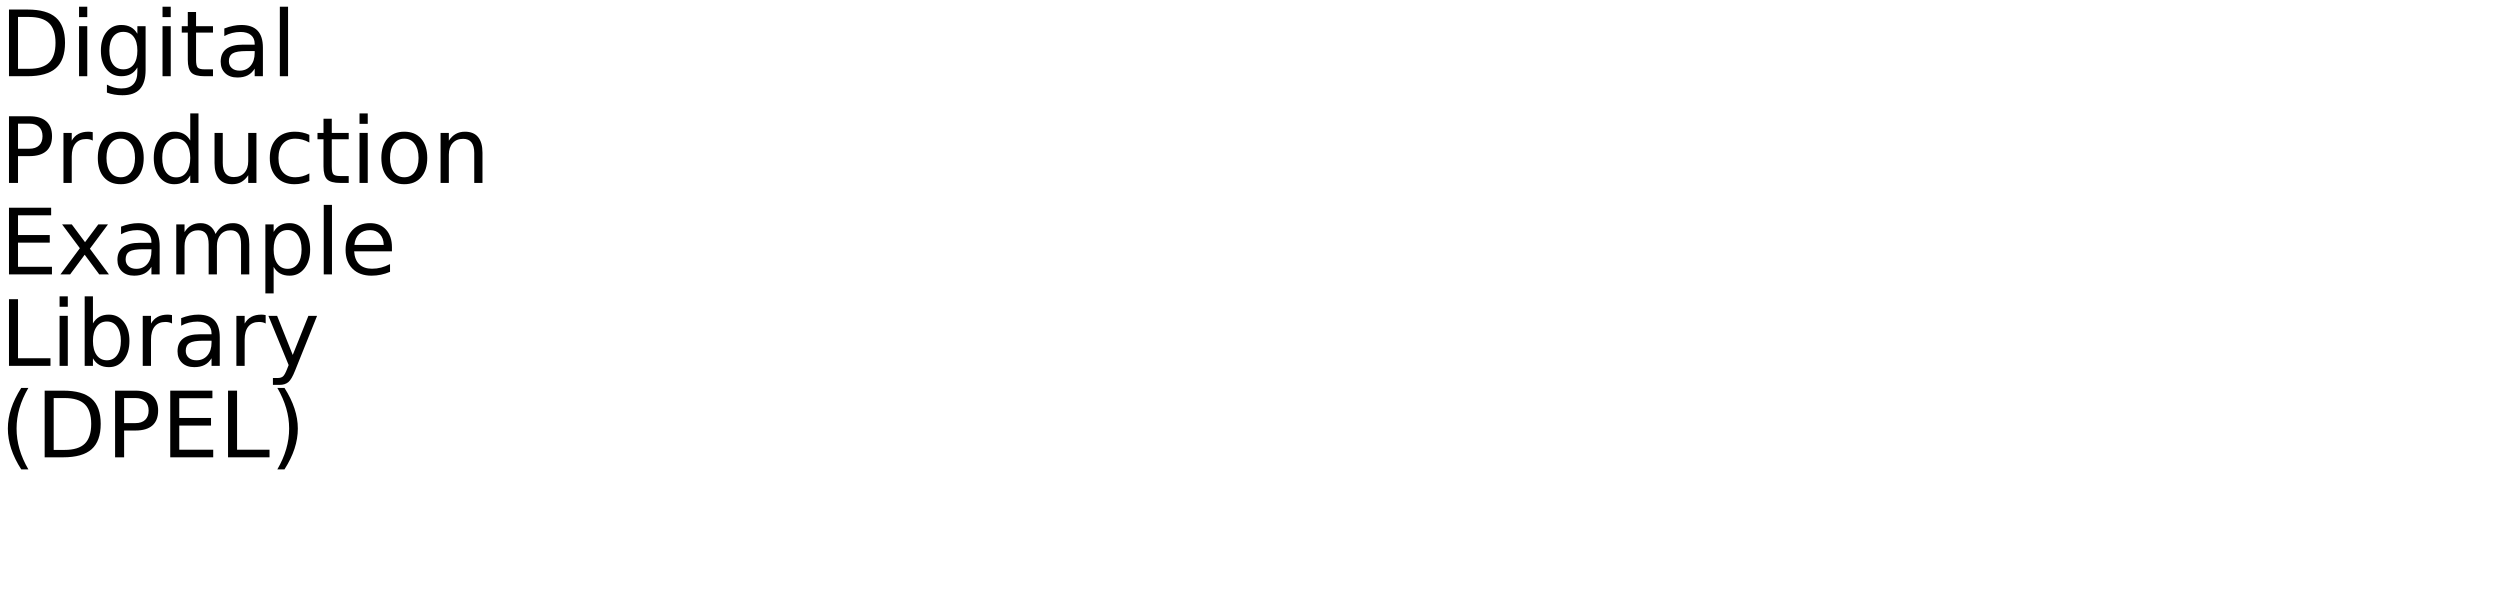
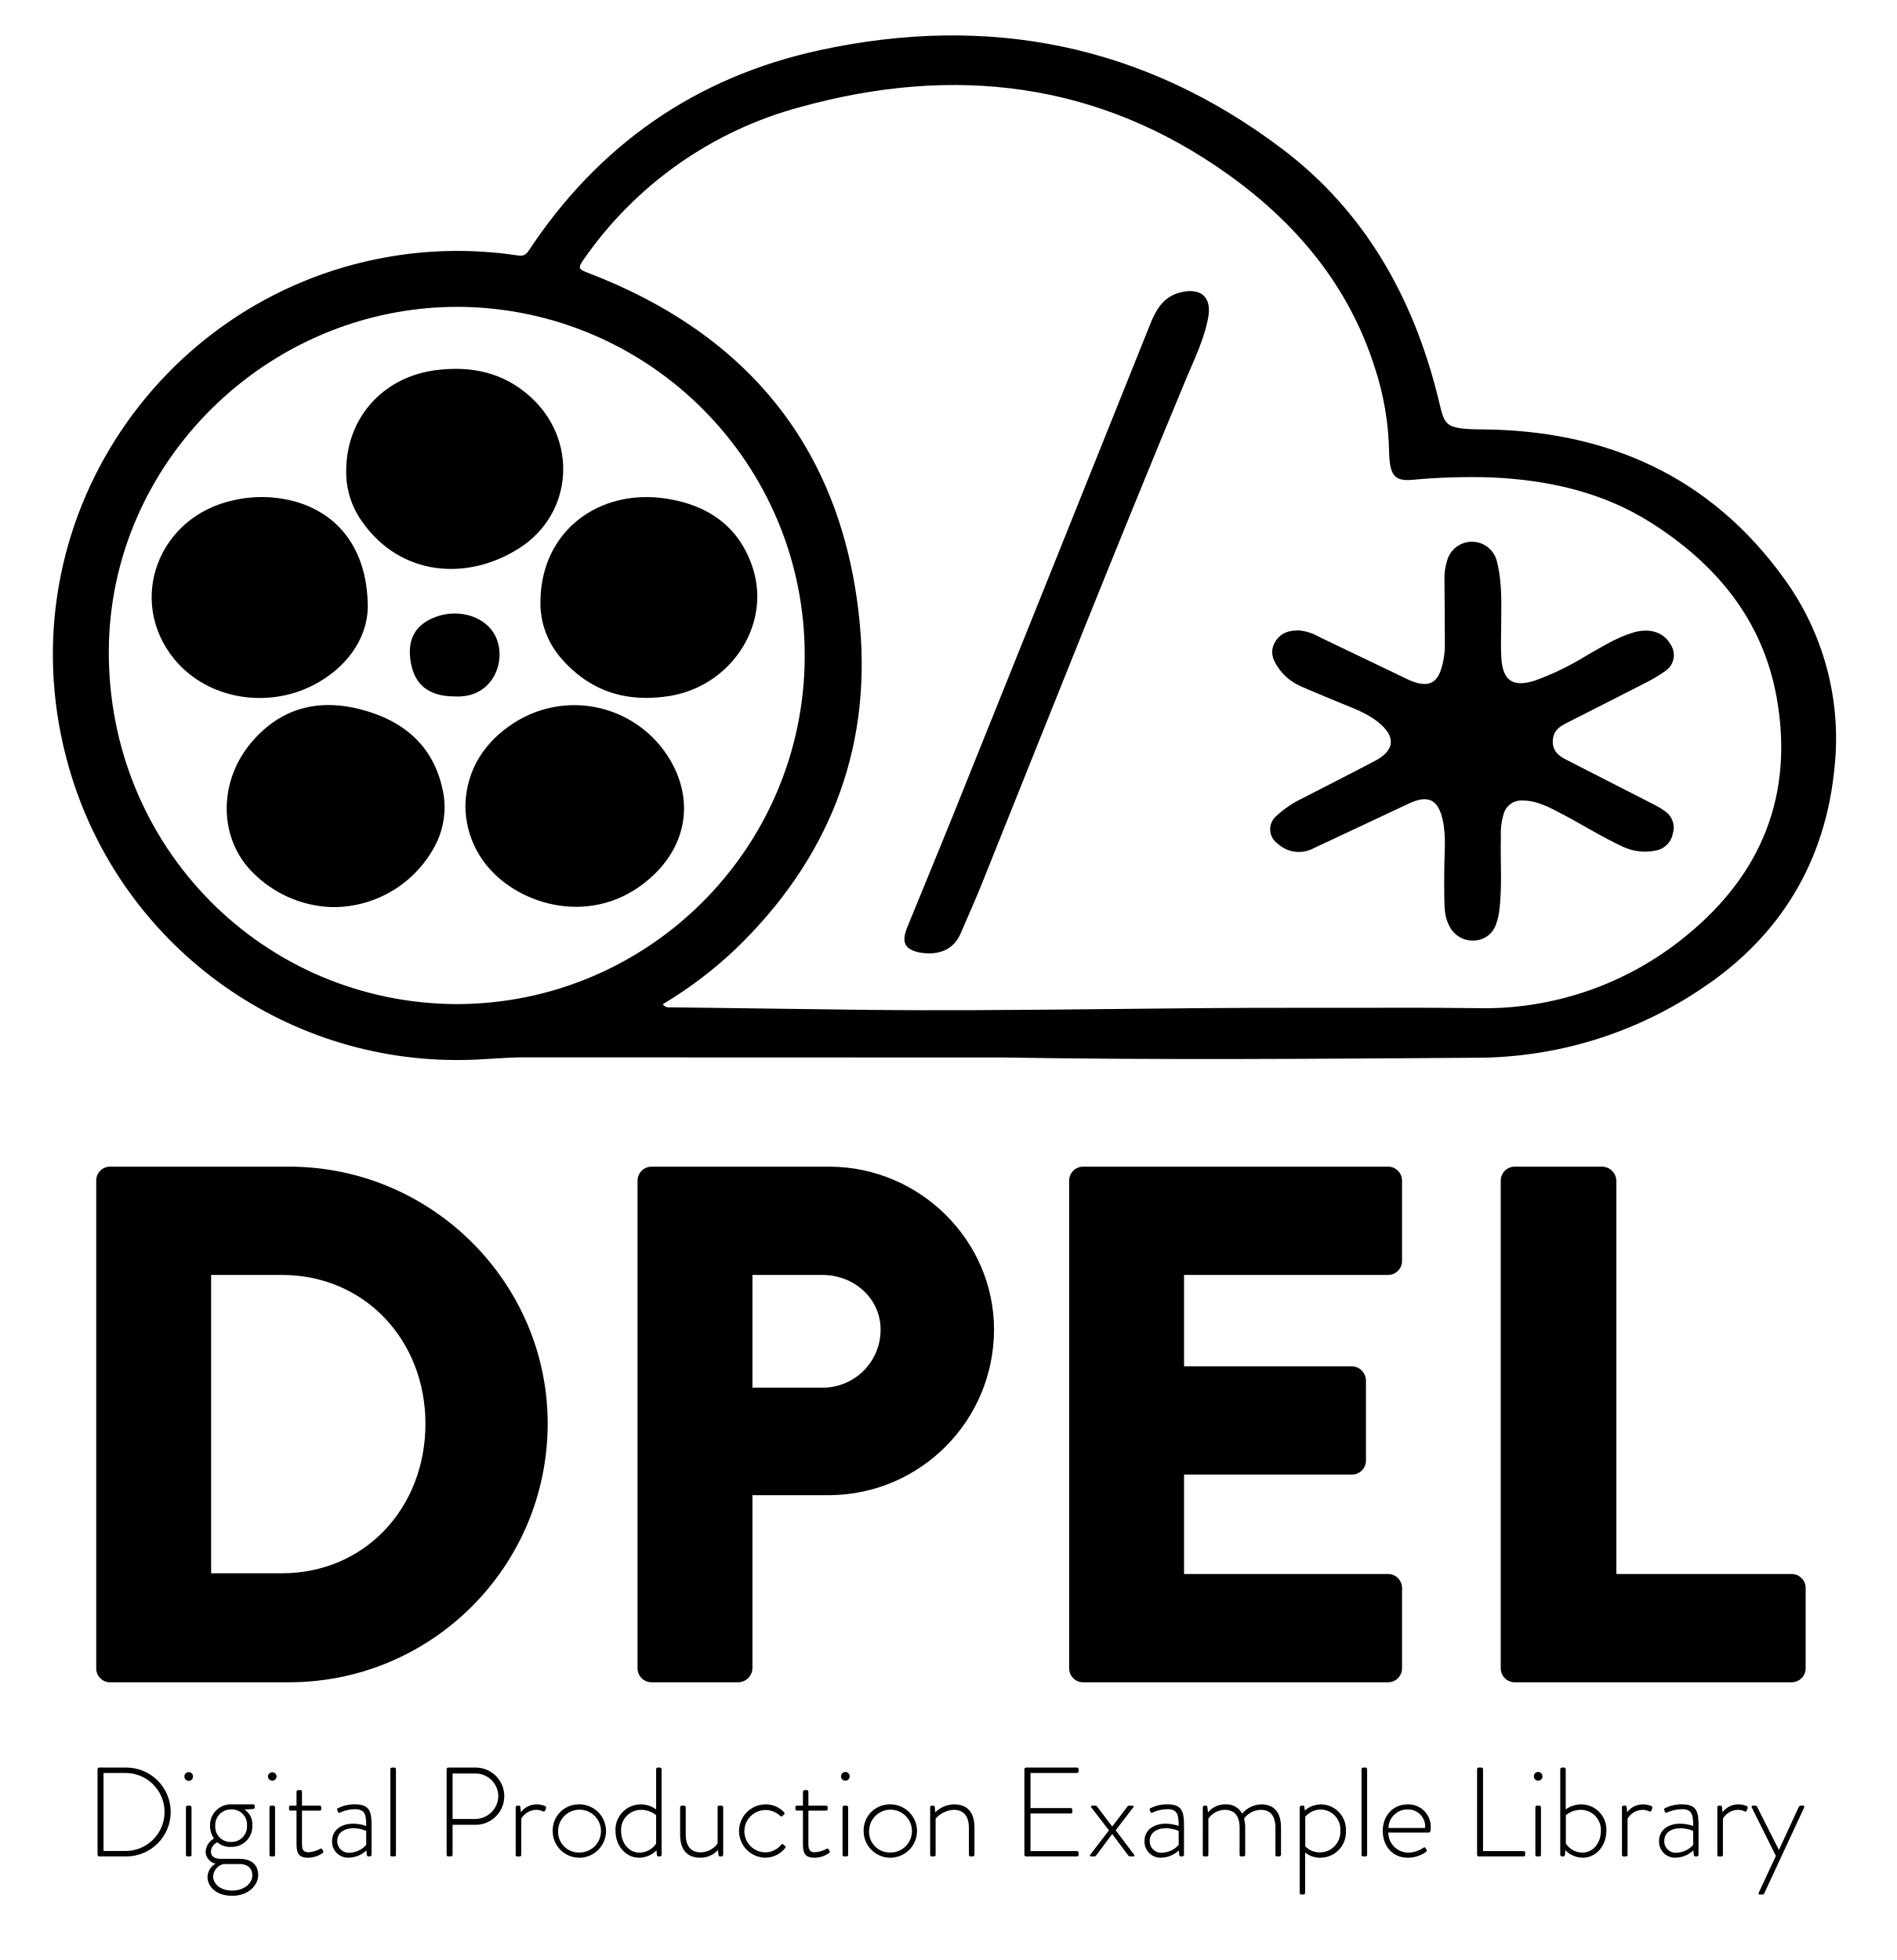
- <svg xmlns="http://www.w3.org/2000/svg" xmlns:xlink="http://www.w3.org/1999/xlink" width="1640pt" height="400pt" viewBox="0 0 1640 400" version="1.1">
-   <defs>
-     <g>
-       <symbol overflow="visible" id="glyph0-0">
-         <path style="stroke:none;" d="M 2.984 10.609 L 2.984 -42.312 L 32.984 -42.312 L 32.984 10.609 Z M 6.359 7.266 L 29.656 7.266 L 29.656 -38.938 L 6.359 -38.938 Z M 6.359 7.266 " />
-       </symbol>
-       <symbol overflow="visible" id="glyph0-1">
-         <path style="stroke:none;" d="M 11.812 -38.875 L 11.812 -4.859 L 18.953 -4.859 C 24.992 -4.859 29.414 -6.223 32.219 -8.953 C 35.02 -11.691 36.422 -16.016 36.422 -21.922 C 36.422 -27.773 35.02 -32.062 32.219 -34.781 C 29.414 -37.508 24.992 -38.875 18.953 -38.875 Z M 5.891 -43.734 L 18.047 -43.734 C 26.523 -43.734 32.742 -41.973 36.703 -38.453 C 40.672 -34.93 42.656 -29.422 42.656 -21.922 C 42.656 -14.379 40.66 -8.836 36.672 -5.297 C 32.691 -1.766 26.484 0 18.047 0 L 5.891 0 Z M 5.891 -43.734 " />
-       </symbol>
-       <symbol overflow="visible" id="glyph0-2">
-         <path style="stroke:none;" d="M 5.656 -32.812 L 11.047 -32.812 L 11.047 0 L 5.656 0 Z M 5.656 -45.594 L 11.047 -45.594 L 11.047 -38.766 L 5.656 -38.766 Z M 5.656 -45.594 " />
-       </symbol>
-       <symbol overflow="visible" id="glyph0-3">
-         <path style="stroke:none;" d="M 27.25 -16.781 C 27.25 -20.688 26.441 -23.711 24.828 -25.859 C 23.211 -28.016 20.953 -29.094 18.047 -29.094 C 15.16 -29.094 12.91 -28.016 11.297 -25.859 C 9.68 -23.711 8.875 -20.688 8.875 -16.781 C 8.875 -12.895 9.68 -9.879 11.297 -7.734 C 12.91 -5.586 15.16 -4.516 18.047 -4.516 C 20.953 -4.516 23.211 -5.586 24.828 -7.734 C 26.441 -9.879 27.25 -12.895 27.25 -16.781 Z M 32.641 -4.078 C 32.641 1.516 31.398 5.672 28.922 8.391 C 26.441 11.117 22.641 12.484 17.516 12.484 C 15.617 12.484 13.832 12.336 12.156 12.047 C 10.477 11.766 8.848 11.332 7.266 10.75 L 7.266 5.516 C 8.848 6.367 10.41 7 11.953 7.406 C 13.492 7.82 15.066 8.031 16.672 8.031 C 20.203 8.031 22.848 7.102 24.609 5.25 C 26.367 3.406 27.25 0.617 27.25 -3.109 L 27.25 -5.766 C 26.133 -3.836 24.707 -2.395 22.969 -1.438 C 21.227 -0.477 19.148 0 16.734 0 C 12.703 0 9.457 -1.531 7 -4.594 C 4.539 -7.664 3.312 -11.727 3.312 -16.781 C 3.312 -21.863 4.539 -25.938 7 -29 C 9.457 -32.07 12.703 -33.609 16.734 -33.609 C 19.148 -33.609 21.227 -33.129 22.969 -32.172 C 24.707 -31.211 26.133 -29.766 27.25 -27.828 L 27.25 -32.812 L 32.641 -32.812 Z M 32.641 -4.078 " />
-       </symbol>
-       <symbol overflow="visible" id="glyph0-4">
-         <path style="stroke:none;" d="M 10.984 -42.125 L 10.984 -32.812 L 22.094 -32.812 L 22.094 -28.625 L 10.984 -28.625 L 10.984 -10.812 C 10.984 -8.133 11.348 -6.414 12.078 -5.656 C 12.816 -4.895 14.305 -4.516 16.547 -4.516 L 22.094 -4.516 L 22.094 0 L 16.547 0 C 12.391 0 9.52 -0.773 7.938 -2.328 C 6.352 -3.879 5.562 -6.707 5.562 -10.812 L 5.562 -28.625 L 1.609 -28.625 L 1.609 -32.812 L 5.562 -32.812 L 5.562 -42.125 Z M 10.984 -42.125 " />
-       </symbol>
-       <symbol overflow="visible" id="glyph0-5">
-         <path style="stroke:none;" d="M 20.562 -16.5 C 16.207 -16.5 13.191 -16 11.516 -15 C 9.836 -14 9 -12.301 9 -9.906 C 9 -7.988 9.629 -6.469 10.891 -5.344 C 12.148 -4.219 13.863 -3.656 16.031 -3.656 C 19.02 -3.656 21.414 -4.711 23.219 -6.828 C 25.02 -8.953 25.922 -11.773 25.922 -15.297 L 25.922 -16.5 Z M 31.312 -18.719 L 31.312 0 L 25.922 0 L 25.922 -4.984 C 24.691 -2.992 23.16 -1.523 21.328 -0.578 C 19.492 0.367 17.25 0.844 14.594 0.844 C 11.227 0.844 8.555 -0.098 6.578 -1.984 C 4.598 -3.867 3.609 -6.391 3.609 -9.547 C 3.609 -13.242 4.844 -16.031 7.312 -17.906 C 9.781 -19.781 13.469 -20.719 18.375 -20.719 L 25.922 -20.719 L 25.922 -21.234 C 25.922 -23.723 25.102 -25.645 23.469 -27 C 21.844 -28.352 19.555 -29.031 16.609 -29.031 C 14.734 -29.031 12.906 -28.805 11.125 -28.359 C 9.352 -27.91 7.645 -27.238 6 -26.344 L 6 -31.312 C 7.977 -32.082 9.895 -32.656 11.75 -33.031 C 13.602 -33.414 15.41 -33.609 17.172 -33.609 C 21.91 -33.609 25.453 -32.375 27.797 -29.906 C 30.141 -27.445 31.312 -23.719 31.312 -18.719 Z M 31.312 -18.719 " />
-       </symbol>
-       <symbol overflow="visible" id="glyph0-6">
-         <path style="stroke:none;" d="M 5.656 -45.594 L 11.047 -45.594 L 11.047 0 L 5.656 0 Z M 5.656 -45.594 " />
-       </symbol>
-       <symbol overflow="visible" id="glyph0-7">
-         <path style="stroke:none;" d="M 11.812 -38.875 L 11.812 -22.438 L 19.25 -22.438 C 22 -22.438 24.125 -23.148 25.625 -24.578 C 27.133 -26.004 27.891 -28.035 27.891 -30.672 C 27.891 -33.285 27.133 -35.305 25.625 -36.734 C 24.125 -38.16 22 -38.875 19.25 -38.875 Z M 5.891 -43.734 L 19.25 -43.734 C 24.156 -43.734 27.859 -42.625 30.359 -40.406 C 32.867 -38.195 34.125 -34.953 34.125 -30.672 C 34.125 -26.359 32.867 -23.098 30.359 -20.891 C 27.859 -18.68 24.156 -17.578 19.25 -17.578 L 11.812 -17.578 L 11.812 0 L 5.891 0 Z M 5.891 -43.734 " />
-       </symbol>
-       <symbol overflow="visible" id="glyph0-8">
-         <path style="stroke:none;" d="M 24.672 -27.781 C 24.066 -28.125 23.406 -28.379 22.688 -28.547 C 21.977 -28.711 21.191 -28.797 20.328 -28.797 C 17.285 -28.797 14.945 -27.805 13.312 -25.828 C 11.688 -23.848 10.875 -21 10.875 -17.281 L 10.875 0 L 5.453 0 L 5.453 -32.812 L 10.875 -32.812 L 10.875 -27.719 C 12 -29.707 13.469 -31.188 15.281 -32.156 C 17.102 -33.125 19.316 -33.609 21.922 -33.609 C 22.285 -33.609 22.691 -33.582 23.141 -33.531 C 23.586 -33.477 24.086 -33.406 24.641 -33.312 Z M 24.672 -27.781 " />
-       </symbol>
-       <symbol overflow="visible" id="glyph0-9">
-         <path style="stroke:none;" d="M 18.375 -29.031 C 15.477 -29.031 13.191 -27.898 11.516 -25.641 C 9.836 -23.391 9 -20.301 9 -16.375 C 9 -12.445 9.832 -9.352 11.5 -7.094 C 13.164 -4.844 15.457 -3.719 18.375 -3.719 C 21.238 -3.719 23.508 -4.848 25.188 -7.109 C 26.875 -9.379 27.719 -12.469 27.719 -16.375 C 27.719 -20.258 26.875 -23.336 25.188 -25.609 C 23.508 -27.891 21.238 -29.031 18.375 -29.031 Z M 18.375 -33.609 C 23.062 -33.609 26.738 -32.082 29.406 -29.031 C 32.082 -25.988 33.422 -21.77 33.422 -16.375 C 33.422 -11.008 32.082 -6.797 29.406 -3.734 C 26.738 -0.68 23.062 0.844 18.375 0.844 C 13.664 0.844 9.977 -0.68 7.312 -3.734 C 4.645 -6.797 3.312 -11.008 3.312 -16.375 C 3.312 -21.77 4.645 -25.988 7.312 -29.031 C 9.977 -32.082 13.664 -33.609 18.375 -33.609 Z M 18.375 -33.609 " />
-       </symbol>
-       <symbol overflow="visible" id="glyph0-10">
-         <path style="stroke:none;" d="M 27.25 -27.828 L 27.25 -45.594 L 32.641 -45.594 L 32.641 0 L 27.25 0 L 27.25 -4.922 C 26.113 -2.973 24.68 -1.523 22.953 -0.578 C 21.223 0.367 19.148 0.844 16.734 0.844 C 12.766 0.844 9.535 -0.734 7.047 -3.891 C 4.555 -7.055 3.312 -11.219 3.312 -16.375 C 3.312 -21.531 4.555 -25.691 7.047 -28.859 C 9.535 -32.023 12.766 -33.609 16.734 -33.609 C 19.148 -33.609 21.223 -33.133 22.953 -32.188 C 24.68 -31.238 26.113 -29.785 27.25 -27.828 Z M 8.875 -16.375 C 8.875 -12.414 9.688 -9.305 11.312 -7.047 C 12.945 -4.785 15.191 -3.656 18.047 -3.656 C 20.898 -3.656 23.145 -4.785 24.781 -7.047 C 26.426 -9.305 27.25 -12.414 27.25 -16.375 C 27.25 -20.344 26.426 -23.453 24.781 -25.703 C 23.145 -27.961 20.898 -29.094 18.047 -29.094 C 15.191 -29.094 12.945 -27.961 11.312 -25.703 C 9.688 -23.453 8.875 -20.344 8.875 -16.375 Z M 8.875 -16.375 " />
-       </symbol>
-       <symbol overflow="visible" id="glyph0-11">
-         <path style="stroke:none;" d="M 5.094 -12.953 L 5.094 -32.812 L 10.484 -32.812 L 10.484 -13.156 C 10.484 -10.051 11.086 -7.723 12.297 -6.172 C 13.516 -4.617 15.332 -3.844 17.75 -3.844 C 20.664 -3.844 22.969 -4.77 24.656 -6.625 C 26.344 -8.477 27.188 -11.004 27.188 -14.203 L 27.188 -32.812 L 32.578 -32.812 L 32.578 0 L 27.188 0 L 27.188 -5.047 C 25.875 -3.047 24.352 -1.562 22.625 -0.594 C 20.906 0.363 18.898 0.844 16.609 0.844 C 12.836 0.844 9.973 -0.328 8.016 -2.672 C 6.066 -5.016 5.094 -8.441 5.094 -12.953 Z M 18.656 -33.609 Z M 18.656 -33.609 " />
-       </symbol>
-       <symbol overflow="visible" id="glyph0-12">
-         <path style="stroke:none;" d="M 29.266 -31.547 L 29.266 -26.516 C 27.742 -27.359 26.219 -27.988 24.688 -28.406 C 23.156 -28.82 21.609 -29.031 20.047 -29.031 C 16.547 -29.031 13.828 -27.922 11.891 -25.703 C 9.961 -23.492 9 -20.383 9 -16.375 C 9 -12.375 9.961 -9.266 11.891 -7.047 C 13.828 -4.828 16.547 -3.719 20.047 -3.719 C 21.609 -3.719 23.156 -3.926 24.688 -4.344 C 26.219 -4.77 27.742 -5.398 29.266 -6.234 L 29.266 -1.266 C 27.766 -0.555 26.207 -0.031 24.594 0.312 C 22.977 0.664 21.266 0.844 19.453 0.844 C 14.516 0.844 10.586 -0.707 7.672 -3.812 C 4.766 -6.914 3.312 -11.102 3.312 -16.375 C 3.312 -21.727 4.781 -25.938 7.719 -29 C 10.656 -32.07 14.688 -33.609 19.812 -33.609 C 21.469 -33.609 23.086 -33.438 24.672 -33.094 C 26.254 -32.75 27.785 -32.234 29.266 -31.547 Z M 29.266 -31.547 " />
-       </symbol>
-       <symbol overflow="visible" id="glyph0-13">
-         <path style="stroke:none;" d="M 32.938 -19.812 L 32.938 0 L 27.547 0 L 27.547 -19.625 C 27.547 -22.727 26.938 -25.051 25.719 -26.594 C 24.508 -28.145 22.695 -28.922 20.281 -28.922 C 17.363 -28.922 15.066 -27.988 13.391 -26.125 C 11.711 -24.27 10.875 -21.742 10.875 -18.547 L 10.875 0 L 5.453 0 L 5.453 -32.812 L 10.875 -32.812 L 10.875 -27.719 C 12.156 -29.688 13.672 -31.16 15.422 -32.141 C 17.172 -33.117 19.188 -33.609 21.469 -33.609 C 25.238 -33.609 28.094 -32.441 30.031 -30.109 C 31.969 -27.773 32.938 -24.344 32.938 -19.812 Z M 32.938 -19.812 " />
-       </symbol>
-       <symbol overflow="visible" id="glyph0-14">
-         <path style="stroke:none;" d="M 5.891 -43.734 L 33.547 -43.734 L 33.547 -38.766 L 11.812 -38.766 L 11.812 -25.812 L 32.641 -25.812 L 32.641 -20.828 L 11.812 -20.828 L 11.812 -4.984 L 34.078 -4.984 L 34.078 0 L 5.891 0 Z M 5.891 -43.734 " />
-       </symbol>
-       <symbol overflow="visible" id="glyph0-15">
-         <path style="stroke:none;" d="M 32.938 -32.812 L 21.062 -16.844 L 33.547 0 L 27.188 0 L 17.641 -12.891 L 8.094 0 L 1.734 0 L 14.469 -17.172 L 2.812 -32.812 L 9.172 -32.812 L 17.875 -21.125 L 26.578 -32.812 Z M 32.938 -32.812 " />
-       </symbol>
-       <symbol overflow="visible" id="glyph0-16">
-         <path style="stroke:none;" d="M 31.203 -26.516 C 32.547 -28.93 34.156 -30.719 36.031 -31.875 C 37.906 -33.031 40.113 -33.609 42.656 -33.609 C 46.07 -33.609 48.707 -32.41 50.562 -30.016 C 52.414 -27.617 53.344 -24.219 53.344 -19.812 L 53.344 0 L 47.938 0 L 47.938 -19.625 C 47.938 -22.77 47.379 -25.102 46.266 -26.625 C 45.148 -28.156 43.445 -28.922 41.156 -28.922 C 38.363 -28.922 36.156 -27.988 34.531 -26.125 C 32.914 -24.27 32.109 -21.742 32.109 -18.547 L 32.109 0 L 26.688 0 L 26.688 -19.625 C 26.688 -22.789 26.129 -25.129 25.016 -26.641 C 23.898 -28.16 22.18 -28.922 19.859 -28.922 C 17.109 -28.922 14.922 -27.988 13.297 -26.125 C 11.68 -24.258 10.875 -21.734 10.875 -18.547 L 10.875 0 L 5.453 0 L 5.453 -32.812 L 10.875 -32.812 L 10.875 -27.719 C 12.102 -29.727 13.578 -31.211 15.297 -32.172 C 17.016 -33.129 19.055 -33.609 21.422 -33.609 C 23.797 -33.609 25.816 -33 27.484 -31.781 C 29.16 -30.57 30.398 -28.816 31.203 -26.516 Z M 31.203 -26.516 " />
-       </symbol>
-       <symbol overflow="visible" id="glyph0-17">
-         <path style="stroke:none;" d="M 10.875 -4.922 L 10.875 12.484 L 5.453 12.484 L 5.453 -32.812 L 10.875 -32.812 L 10.875 -27.828 C 12 -29.785 13.426 -31.238 15.156 -32.188 C 16.883 -33.133 18.953 -33.609 21.359 -33.609 C 25.336 -33.609 28.57 -32.023 31.062 -28.859 C 33.562 -25.691 34.812 -21.531 34.812 -16.375 C 34.812 -11.219 33.562 -7.055 31.062 -3.891 C 28.57 -0.734 25.336 0.844 21.359 0.844 C 18.953 0.844 16.883 0.367 15.156 -0.578 C 13.426 -1.523 12 -2.973 10.875 -4.922 Z M 29.203 -16.375 C 29.203 -20.344 28.383 -23.453 26.75 -25.703 C 25.125 -27.961 22.891 -29.094 20.047 -29.094 C 17.191 -29.094 14.945 -27.961 13.312 -25.703 C 11.688 -23.453 10.875 -20.344 10.875 -16.375 C 10.875 -12.414 11.688 -9.305 13.312 -7.047 C 14.945 -4.785 17.191 -3.656 20.047 -3.656 C 22.891 -3.656 25.125 -4.785 26.75 -7.047 C 28.383 -9.305 29.203 -12.414 29.203 -16.375 Z M 29.203 -16.375 " />
-       </symbol>
-       <symbol overflow="visible" id="glyph0-18">
-         <path style="stroke:none;" d="M 33.719 -17.75 L 33.719 -15.125 L 8.938 -15.125 C 9.164 -11.406 10.281 -8.57 12.281 -6.625 C 14.289 -4.688 17.082 -3.719 20.656 -3.719 C 22.727 -3.719 24.734 -3.973 26.672 -4.484 C 28.617 -4.992 30.551 -5.754 32.469 -6.766 L 32.469 -1.672 C 30.531 -0.848 28.547 -0.223 26.516 0.203 C 24.484 0.629 22.422 0.844 20.328 0.844 C 15.098 0.844 10.953 -0.676 7.891 -3.719 C 4.836 -6.77 3.312 -10.891 3.312 -16.078 C 3.312 -21.453 4.758 -25.719 7.656 -28.875 C 10.562 -32.031 14.473 -33.609 19.391 -33.609 C 23.805 -33.609 27.297 -32.188 29.859 -29.344 C 32.43 -26.5 33.719 -22.633 33.719 -17.75 Z M 28.328 -19.344 C 28.285 -22.289 27.457 -24.641 25.844 -26.391 C 24.238 -28.148 22.109 -29.031 19.453 -29.031 C 16.441 -29.031 14.031 -28.18 12.219 -26.484 C 10.414 -24.785 9.379 -22.395 9.109 -19.312 Z M 28.328 -19.344 " />
-       </symbol>
-       <symbol overflow="visible" id="glyph0-19">
-         <path style="stroke:none;" d="M 5.891 -43.734 L 11.812 -43.734 L 11.812 -4.984 L 33.109 -4.984 L 33.109 0 L 5.891 0 Z M 5.891 -43.734 " />
-       </symbol>
-       <symbol overflow="visible" id="glyph0-20">
-         <path style="stroke:none;" d="M 29.203 -16.375 C 29.203 -20.344 28.383 -23.453 26.75 -25.703 C 25.125 -27.961 22.891 -29.094 20.047 -29.094 C 17.191 -29.094 14.945 -27.961 13.312 -25.703 C 11.688 -23.453 10.875 -20.344 10.875 -16.375 C 10.875 -12.414 11.688 -9.305 13.312 -7.047 C 14.945 -4.785 17.191 -3.656 20.047 -3.656 C 22.891 -3.656 25.125 -4.785 26.75 -7.047 C 28.383 -9.305 29.203 -12.414 29.203 -16.375 Z M 10.875 -27.828 C 12 -29.785 13.426 -31.238 15.156 -32.188 C 16.883 -33.133 18.953 -33.609 21.359 -33.609 C 25.336 -33.609 28.57 -32.023 31.062 -28.859 C 33.562 -25.691 34.812 -21.531 34.812 -16.375 C 34.812 -11.219 33.562 -7.055 31.062 -3.891 C 28.57 -0.734 25.336 0.844 21.359 0.844 C 18.953 0.844 16.883 0.367 15.156 -0.578 C 13.426 -1.523 12 -2.973 10.875 -4.922 L 10.875 0 L 5.453 0 L 5.453 -45.594 L 10.875 -45.594 Z M 10.875 -27.828 " />
-       </symbol>
-       <symbol overflow="visible" id="glyph0-21">
-         <path style="stroke:none;" d="M 19.312 3.047 C 17.781 6.953 16.289 9.5 14.844 10.688 C 13.406 11.883 11.473 12.484 9.047 12.484 L 4.75 12.484 L 4.75 7.969 L 7.906 7.969 C 9.395 7.969 10.547 7.613 11.359 6.906 C 12.18 6.207 13.094 4.551 14.094 1.938 L 15.062 -0.531 L 1.781 -32.812 L 7.5 -32.812 L 17.75 -7.156 L 28.016 -32.812 L 33.719 -32.812 Z M 19.312 3.047 " />
-       </symbol>
-       <symbol overflow="visible" id="glyph0-22">
-         <path style="stroke:none;" d="M 18.609 -45.531 C 15.984 -41.039 14.035 -36.598 12.766 -32.203 C 11.504 -27.805 10.875 -23.352 10.875 -18.844 C 10.875 -14.332 11.508 -9.863 12.781 -5.438 C 14.062 -1.008 16.004 3.438 18.609 7.906 L 13.922 7.906 C 10.984 3.32 8.785 -1.188 7.328 -5.625 C 5.879 -10.062 5.156 -14.469 5.156 -18.844 C 5.156 -23.195 5.879 -27.578 7.328 -31.984 C 8.773 -36.398 10.973 -40.914 13.922 -45.531 Z M 18.609 -45.531 " />
-       </symbol>
-       <symbol overflow="visible" id="glyph0-23">
-         <path style="stroke:none;" d="M 4.812 -45.531 L 9.5 -45.531 C 12.426 -40.914 14.613 -36.398 16.062 -31.984 C 17.52 -27.578 18.25 -23.195 18.25 -18.844 C 18.25 -14.469 17.52 -10.062 16.062 -5.625 C 14.613 -1.188 12.426 3.32 9.5 7.906 L 4.812 7.906 C 7.406 3.438 9.344 -1.008 10.625 -5.438 C 11.906 -9.863 12.547 -14.332 12.547 -18.844 C 12.547 -23.352 11.906 -27.805 10.625 -32.203 C 9.344 -36.598 7.406 -41.039 4.812 -45.531 Z M 4.812 -45.531 " />
-       </symbol>
-     </g>
-   </defs>
-   <g id="surface1">
-     <g style="fill:rgb(0%,0%,0%);fill-opacity:1;">
-       <use xlink:href="#glyph0-1" x="0" y="50" />
-       <use xlink:href="#glyph0-2" x="46.201" y="50" />
-       <use xlink:href="#glyph0-3" x="62.871" y="50" />
-       <use xlink:href="#glyph0-2" x="100.957" y="50" />
-       <use xlink:href="#glyph0-4" x="117.627" y="50" />
-       <use xlink:href="#glyph0-5" x="141.152" y="50" />
-       <use xlink:href="#glyph0-6" x="177.92" y="50" />
-     </g>
-     <g style="fill:rgb(0%,0%,0%);fill-opacity:1;">
-       <use xlink:href="#glyph0-7" x="0" y="120" />
-       <use xlink:href="#glyph0-8" x="36.182" y="120" />
-       <use xlink:href="#glyph0-9" x="60.85" y="120" />
-       <use xlink:href="#glyph0-10" x="97.559" y="120" />
-       <use xlink:href="#glyph0-11" x="135.645" y="120" />
-       <use xlink:href="#glyph0-12" x="173.672" y="120" />
-       <use xlink:href="#glyph0-4" x="206.66" y="120" />
-       <use xlink:href="#glyph0-2" x="230.186" y="120" />
-       <use xlink:href="#glyph0-9" x="246.855" y="120" />
-       <use xlink:href="#glyph0-13" x="283.564" y="120" />
-     </g>
-     <g style="fill:rgb(0%,0%,0%);fill-opacity:1;">
-       <use xlink:href="#glyph0-14" x="0" y="180" />
-       <use xlink:href="#glyph0-15" x="37.91" y="180" />
-       <use xlink:href="#glyph0-5" x="73.418" y="180" />
-       <use xlink:href="#glyph0-16" x="110.186" y="180" />
-       <use xlink:href="#glyph0-17" x="168.633" y="180" />
-       <use xlink:href="#glyph0-6" x="206.719" y="180" />
-       <use xlink:href="#glyph0-18" x="223.389" y="180" />
-     </g>
-     <g style="fill:rgb(0%,0%,0%);fill-opacity:1;">
-       <use xlink:href="#glyph0-19" x="0" y="240" />
-       <use xlink:href="#glyph0-2" x="33.428" y="240" />
-       <use xlink:href="#glyph0-20" x="50.098" y="240" />
-       <use xlink:href="#glyph0-8" x="88.184" y="240" />
-       <use xlink:href="#glyph0-5" x="112.852" y="240" />
-       <use xlink:href="#glyph0-8" x="149.619" y="240" />
-       <use xlink:href="#glyph0-21" x="174.287" y="240" />
-     </g>
-     <g style="fill:rgb(0%,0%,0%);fill-opacity:1;">
-       <use xlink:href="#glyph0-22" x="0" y="300" />
-       <use xlink:href="#glyph0-1" x="23.408" y="300" />
-       <use xlink:href="#glyph0-7" x="69.609" y="300" />
-       <use xlink:href="#glyph0-14" x="105.791" y="300" />
-       <use xlink:href="#glyph0-19" x="143.701" y="300" />
-       <use xlink:href="#glyph0-23" x="177.129" y="300" />
-     </g>
-   </g>
+ <svg xmlns="http://www.w3.org/2000/svg" id="Layer_1" data-name="Layer 1" viewBox="0 0 384 396.83">
+   <path d="M19.485,239.041a2.804,2.804,0,0,1,2.684-2.834h36.39c28.783,0,52.347,23.414,52.347,52.049a52.414,52.414,0,0,1-52.347,52.347h-36.39a2.804,2.804,0,0,1-2.684-2.834Zm37.582,79.49c16.852,0,29.082-13.273,29.082-30.275,0-16.853-12.23-30.125-29.082-30.125H42.75v60.4Z" />
+   <path d="M129.1,239.041a2.832,2.832,0,0,1,2.83-2.834h35.946c18.344,0,33.407,14.914,33.407,32.959a33.545,33.545,0,0,1-33.258,33.556H152.365v35.047a2.933,2.933,0,0,1-2.833,2.834H131.934a2.832,2.832,0,0,1-2.834-2.83V239.041Zm37.433,41.907a11.712,11.712,0,0,0,11.782-11.64q0-.071,0-.141c0-6.264-5.369-11.036-11.782-11.036h-14.168v22.818Z" />
+   <path d="M216.495,239.041a2.832,2.832,0,0,1,2.83-2.834H281.072a2.832,2.832,0,0,1,2.833,2.83v16.259a2.832,2.832,0,0,1-2.83,2.834H239.761v18.493h34.003A2.934,2.934,0,0,1,276.598,279.457v16.256a2.832,2.832,0,0,1-2.831,2.834H239.761v20.133H281.072a2.832,2.832,0,0,1,2.833,2.831v16.259a2.832,2.832,0,0,1-2.83,2.834H219.329a2.832,2.832,0,0,1-2.834-2.83V239.041Z" />
+   <path d="M303.891,239.041a2.832,2.832,0,0,1,2.83-2.834h17.751a2.933,2.933,0,0,1,2.833,2.834v79.639h35.495a2.831,2.831,0,0,1,2.833,2.829v16.26a2.831,2.831,0,0,1-2.828,2.834H306.725a2.832,2.832,0,0,1-2.834-2.83V239.041Z" />
+   <path d="M19.751,358.199a.336.336,0,0,1,.308-.334h5.45a8.998,8.998,0,1,1,.114,17.996q-.057 0-.114,0h-5.45a.337.337,0,0,1-.308-.335Zm5.553,16.556a7.893,7.893,0,1,0,.152-15.785q-.076-.001-.152,0H20.96V374.755Z" />
+   <path d="M37.34,359.69a.874.874,0,1,1,1.748-.052q.001.026,0,.052a.874.874,0,0,1-1.748,0Zm.309,6.221a.34.34,0,0,1,.334-.334h.463a.34.34,0,0,1,.334.334v9.615a.299.299,0,0,1-.334.335h-.514a.299.299,0,0,1-.284-.314l.002-.021Z" />
+   <path d="M43.33,372.235a4.473,4.473,0,0,1-.797-2.57,4.212,4.212,0,0,1,4.499-4.345h4.216a.324.324,0,0,1,.334.314c0.0.007 0.0.014,0,.021v.282a.302.302,0,0,1-.231.309l-1.851.128a3.498,3.498,0,0,1,1.594,3.291,4.145,4.145,0,0,1-4.02,4.267q-.124.004-.248,0a3.9,3.9,0,0,1-2.802-.926,2.117,2.117,0,0,0-1.311,1.851c0,1.209,1.028,1.491,2.031,1.491h3.728c2.211,0,3.805,1.003,3.805,3.291,0,2.186-2.108,4.191-5.244,4.191-3.496,0-5.013-2.057-5.013-3.805a3.201,3.201,0,0,1,1.62-2.699,2.568,2.568,0,0,1-2.005-2.34A3.256,3.256,0,0,1,43.33,372.235Zm3.677,10.541c2.313,0,4.088-1.363,4.088-3.111,0-1.182-.72-2.263-2.623-2.263H45.233a2.79,2.79,0,0,0-2.082,2.494c0,1.414,1.363,2.879,3.857,2.879Zm3.008-13.137a3.056,3.056,0,0,0-3.162-3.291,3.152,3.152,0,0,0-3.266,3.033q-.005.129.001.257a3.08,3.08,0,0,0,3.265,3.291,3.113,3.113,0,0,0,3.167-3.058Q50.021,369.755,50.015,369.639Z" />
+   <path d="M54.258,359.69a.875.875,0,0,1,1.748-.051q.001.025,0,.051a.875.875,0,0,1-1.748,0Zm.309,6.221a.34.34,0,0,1,.334-.334H55.364a.34.34,0,0,1,.334.334v9.615a.299.299,0,0,1-.334.335H54.85a.3.3,0,0,1-.285-.314l.002-.021Z" />
+   <path d="M60.045,366.579H58.836c-.257,0-.308-.128-.308-.334V365.834c0-.18.128-.257.308-.257H60.045v-2.802a.324.324,0,0,1,.313-.334q.01-0.0.021,0l.438-.026a.341.341,0,0,1,.334.335v2.828h3.573a.324.324,0,0,1,.334.313c0.0.007 0.0.014,0,.021v.335a.31.31,0,0,1-.334.334H61.151v6.556c0,1.208.128,1.877,1.336,1.877a5.497,5.497,0,0,0,2.34-.694c.231-.128.334-.026.411.103l.18.308a.296.296,0,0,1-.077.437,5.119,5.119,0,0,1-2.982.951c-2.134,0-2.313-1.259-2.313-2.905Z" />
+   <path d="M71.563,369.227a8.451,8.451,0,0,1,2.596.463c0-2.262-.231-3.394-2.263-3.394a7.553,7.553,0,0,0-3.085.694.269.269,0,0,1-.386-.206l-.128-.308c-.077-.231.026-.335.155-.386a7.435,7.435,0,0,1,3.522-.772c3.136,0,3.264,1.877,3.264,4.499v5.707a.34.34,0,0,1-.334.335h-.309c-.18,0-.257-.103-.308-.283l-.103-.926a5.369,5.369,0,0,1-3.573,1.465,3.239,3.239,0,0,1-3.371-3.101q-.007-.159.002-.318C67.244,370.718,68.864,369.227,71.563,369.227Zm-.823,5.887a4.679,4.679,0,0,0,3.419-1.594v-2.828a6.676,6.676,0,0,0-2.596-.54c-1.955,0-3.265,1.003-3.265,2.52a2.321,2.321,0,0,0,2.443,2.442Z" />
+   <path d="M79.046,358.199a.34.34,0,0,1,.334-.334h.463a.34.34,0,0,1,.334.334v17.327a.298.298,0,0,1-.334.335h-.514a.3.3,0,0,1-.285-.314l.002-.021Z" />
+   <path d="M90.437,358.199a.34.34,0,0,1,.334-.334H96.299a5.797,5.797,0,0,1,.035,11.594l-.008,0H91.645v6.067c0,.18-.155.335-.411.335h-.463a.341.341,0,0,1-.334-.335ZM96.247,368.276a4.69,4.69,0,0,0,4.653-4.679,4.615,4.615,0,0,0-4.678-4.525h-4.576v9.203Z" />
+   <path d="M104.426,365.911a.341.341,0,0,1,.334-.334h.308a.306.306,0,0,1,.308.283l.103,1.054a3.945,3.945,0,0,1,3.214-1.594,4.247,4.247,0,0,1,1.594.309c.231.077.36.257.283.463l-.206.514c-.077.18-.231.206-.411.128a3.277,3.277,0,0,0-1.336-.308,3.614,3.614,0,0,0-3.06,1.774v7.327a.298.298,0,0,1-.334.335h-.514a.3.3,0,0,1-.285-.314l.002-.021Z" />
+   <path d="M117.076,365.32a5.404,5.404,0,1,1-5.162,5.635q-.006-.131-.005-.262A5.28,5.28,0,0,1,117.076,365.32Zm0,9.743a4.341,4.341,0,1,0-4.053-4.61q-.008.12-.009.24a4.173,4.173,0,0,0,3.971,4.367Q117.03,375.062,117.076,375.063Z" />
+   <path d="M129.702,365.32a5.19,5.19,0,0,1,3.162,1.028V358.199a.324.324,0,0,1,.313-.334q.01-0.0.021,0h.463a.336.336,0,0,1,.308.334v17.327a.34.34,0,0,1-.334.335h-.258a.33.33,0,0,1-.36-.335l-.077-.899a4.982,4.982,0,0,1-3.548,1.491c-2.673,0-4.755-2.39-4.755-5.399a5.124,5.124,0,0,1,4.842-5.391Q129.59,365.321,129.702,365.32Zm-.231,9.769a4.083,4.083,0,0,0,3.394-1.825v-5.759a4.842,4.842,0,0,0-3.059-1.08,4.044,4.044,0,0,0-4.044,4.043q0,.125.008.25c0,2.391,1.542,4.371,3.702,4.371Z" />
+   <path d="M137.725,365.911a.34.34,0,0,1,.334-.334h.463a.341.341,0,0,1,.334.334v5.528c0,2.39,1.106,3.599,3.059,3.599a4.282,4.282,0,0,0,3.394-1.8v-7.327a.31.31,0,0,1,.334-.334h.463a.34.34,0,0,1,.335.334v9.615a.341.341,0,0,1-.335.335h-.308c-.206,0-.283-.155-.308-.308l-.103-1.003a4.686,4.686,0,0,1-3.547,1.568c-2.879,0-4.113-1.774-4.113-4.678Z" />
+   <path d="M154.976,365.32a4.97,4.97,0,0,1,3.805,1.62.308.308,0,0,1-.052.463l-.257.257c-.181.18-.386.103-.541-.052a4.286,4.286,0,1,0-2.981,7.43,4.154,4.154,0,0,0,3.213-1.517c.18-.205.334-.205.489-.052l.282.258c.129.128.18.257.078.411a5.125,5.125,0,0,1-4.037,1.979,5.399,5.399,0,0,1,0-10.797h0Z" />
+   <path d="M162.589,366.579h-1.209c-.257,0-.308-.128-.308-.334V365.834c0-.18.128-.257.308-.257h1.209v-2.802a.324.324,0,0,1,.313-.334q.01-0.0.021,0l.438-.026a.341.341,0,0,1,.334.335v2.828h3.573a.324.324,0,0,1,.334.313c0.0.007 0.0.014,0,.021v.335a.31.31,0,0,1-.334.334H163.695v6.556c0,1.208.128,1.877,1.336,1.877a5.496,5.496,0,0,0,2.34-.694c.231-.128.334-.026.411.103l.18.308a.296.296,0,0,1-.077.437,5.119,5.119,0,0,1-2.982.951c-2.134,0-2.313-1.259-2.313-2.905Z" />
+   <path d="M170.303,359.69a.875.875,0,1,1,1.748-.051q.001.025,0,.051a.875.875,0,0,1-1.748,0Zm.308,6.221a.341.341,0,0,1,.334-.334h.463a.34.34,0,0,1,.335.334v9.615a.299.299,0,0,1-.335.335h-.514a.3.3,0,0,1-.285-.314l.002-.021Z" />
+   <path d="M180.047,365.32a5.404,5.404,0,1,1-5.162,5.635q-.006-.131-.005-.262A5.28,5.28,0,0,1,180.047,365.32Zm0,9.743a4.341,4.341,0,1,0-4.053-4.61q-.008.12-.009.24a4.173,4.173,0,0,0,3.971,4.367Q180.002,375.062,180.047,375.063Z" />
+   <path d="M188.353,365.911a.347.347,0,0,1,.358-.334l.001 0h.258a.288.288,0,0,1,.308.257l.103,1.105a5.493,5.493,0,0,1,3.804-1.62c2.88,0,4.14,1.825,4.14,4.705v5.501a.341.341,0,0,1-.335.335h-.463a.34.34,0,0,1-.334-.335v-5.501c0-2.365-1.106-3.599-3.059-3.599a5.273,5.273,0,0,0-3.677,1.774v7.327a.299.299,0,0,1-.335.335h-.488a.3.3,0,0,1-.285-.314l.002-.021Z" />
+   <path d="M207.432,358.199a.34.34,0,0,1,.334-.334H218.076a.34.34,0,0,1,.334.334v.437a.34.34,0,0,1-.334.334h-9.41v7.096h8.15a.341.341,0,0,1,.335.334v.437a.34.34,0,0,1-.335.334h-8.15v7.61H218.076a.339.339,0,0,1,.334.334v.411a.34.34,0,0,1-.334.335H207.766a.341.341,0,0,1-.334-.335Z" />
+   <path d="M224.558,370.59l-3.574-4.653c-.155-.18-.052-.36.154-.36h.669a.486.486,0,0,1,.385.231l3.009,3.985h.025l3.034-3.985a.486.486,0,0,1,.385-.231h.669c.205,0,.308.18.154.36l-3.547,4.628,3.727,4.936c.155.18.052.36-.154.36h-.669a.485.485,0,0,1-.385-.231l-3.214-4.293h-.025l-3.214,4.293a.486.486,0,0,1-.386.231h-.668c-.206,0-.308-.18-.155-.36Z" />
+   <path d="M236.077,369.227a8.451,8.451,0,0,1,2.596.463c0-2.262-.231-3.394-2.263-3.394a7.553,7.553,0,0,0-3.085.694.269.269,0,0,1-.386-.206l-.128-.308c-.077-.231.026-.335.155-.386a7.435,7.435,0,0,1,3.522-.772c3.136,0,3.264,1.877,3.264,4.499v5.707a.34.34,0,0,1-.334.335h-.309c-.18,0-.257-.103-.308-.283l-.103-.926a5.369,5.369,0,0,1-3.573,1.465,3.239,3.239,0,0,1-3.371-3.101q-.007-.159.002-.318C231.758,370.718,233.378,369.227,236.077,369.227Zm-.823,5.887a4.679,4.679,0,0,0,3.419-1.594v-2.828a6.676,6.676,0,0,0-2.596-.54c-1.955,0-3.265,1.003-3.265,2.52a2.321,2.321,0,0,0,2.443,2.442Z" />
+   <path d="M243.56,365.911a.341.341,0,0,1,.334-.334h.308a.28.28,0,0,1,.283.257l.128,1.105a4.486,4.486,0,0,1,3.548-1.62,3.568,3.568,0,0,1,3.368,1.877,5.207,5.207,0,0,1,3.856-1.877c2.802,0,4.011,1.825,4.011,4.705v5.501a.341.341,0,0,1-.335.335h-.514a.3.3,0,0,1-.284-.316l.002-.019v-5.501c0-2.365-1.029-3.599-2.957-3.599a4.405,4.405,0,0,0-3.394,1.748,6.737,6.737,0,0,1,.231,1.851v5.501a.34.34,0,0,1-.334.335h-.489a.304.304,0,0,1-.31-.299.3.3,0,0,1,.001-.036v-5.501c0-2.365-1.054-3.599-2.982-3.599a4.148,4.148,0,0,0-3.342,1.774v7.327a.298.298,0,0,1-.334.335h-.514a.3.3,0,0,1-.285-.314l.002-.021Z" />
+   <path d="M264.285,383.239a.34.34,0,0,1-.335.334h-.437a.34.34,0,0,1-.335-.334v-17.328a.345.345,0,0,1,.356-.334l.004 0h.283a.271.271,0,0,1,.306.231l.002.026.078.72a5.201,5.201,0,0,1,3.368-1.234,5.105,5.105,0,0,1,4.968,5.239q-.002.08-.007.16a5.164,5.164,0,0,1-4.924,5.394q-.134.006-.269.005a4.694,4.694,0,0,1-3.059-1.054Zm2.931-8.201a4.134,4.134,0,0,0,4.195-4.072q.002-.136-.005-.273a4.011,4.011,0,0,0-3.69-4.308q-.109-.008-.218-.011a4.105,4.105,0,0,0-3.189,1.44v6.015a4.015,4.015,0,0,0,2.906,1.209Z" />
+   <path d="M275.702,358.199a.341.341,0,0,1,.335-.334h.463a.34.34,0,0,1,.334.334v17.327a.298.298,0,0,1-.334.335h-.514a.3.3,0,0,1-.285-.314l.002-.021Z" />
+   <path d="M285.06,365.32a4.524,4.524,0,0,1,4.655,4.39q.005.157-.002.315c0,.411,0,1.003-.386,1.003H281.127a4.06,4.06,0,0,0,4.01,4.062,5.491,5.491,0,0,0,3.034-.951c.231-.155.334-.18.463,0l.257.36c.077.103.052.257-.103.411a6.215,6.215,0,0,1-3.727,1.208c-3.137,0-5.064-2.416-5.064-5.424C279.996,367.762,281.923,365.32,285.06,365.32Zm3.522,4.782a3.46,3.46,0,0,0-3.522-3.754,3.826,3.826,0,0,0-3.908,3.742l-0.0.012Z" />
+   <path d="M299.1,358.199a.341.341,0,0,1,.335-.334h.566a.337.337,0,0,1,.308.334v16.582h8.201c.308,0,.334.154.334.334v.463a.299.299,0,0,1-.312.285l-.021-.002H299.434a.341.341,0,0,1-.335-.335Z" />
+   <path d="M310.595,359.69a.875.875,0,1,1,1.748-.05q.001.025,0,.05a.875.875,0,0,1-1.748,0Zm.308,6.221a.34.34,0,0,1,.335-.334h.463a.34.34,0,0,1,.334.334v9.615a.298.298,0,0,1-.334.335h-.514a.3.3,0,0,1-.285-.314l.002-.021Z" />
+   <path d="M315.943,358.199a.341.341,0,0,1,.335-.334h.437a.34.34,0,0,1,.335.334v8.149a5.312,5.312,0,0,1,3.188-1.028,5.097,5.097,0,0,1,5.046,5.147q-.001.113-.007.226c0,3.008-2.082,5.424-4.73,5.424a4.944,4.944,0,0,1-3.574-1.516l-.078.925a.33.33,0,0,1-.36.335h-.257a.341.341,0,0,1-.335-.335Zm4.499,16.89c2.16,0,3.727-1.98,3.727-4.371a4.064,4.064,0,0,0-3.829-4.286q-.116-.007-.233-.006a4.809,4.809,0,0,0-3.033,1.08v5.759A4.062,4.062,0,0,0,320.442,375.089Z" />
+   <path d="M328.439,365.911a.34.34,0,0,1,.335-.334h.308a.306.306,0,0,1,.308.283l.103,1.054a3.945,3.945,0,0,1,3.214-1.594,4.247,4.247,0,0,1,1.594.309c.231.077.36.257.283.463l-.206.514c-.077.18-.231.206-.411.128a3.277,3.277,0,0,0-1.336-.308,3.614,3.614,0,0,0-3.06,1.774v7.327a.298.298,0,0,1-.334.335h-.514a.3.3,0,0,1-.285-.314l.002-.021Z" />
+   <path d="M340.268,369.227a8.451,8.451,0,0,1,2.596.463c0-2.262-.231-3.394-2.263-3.394a7.553,7.553,0,0,0-3.085.694.269.269,0,0,1-.386-.206l-.128-.308c-.077-.231.026-.335.155-.386a7.435,7.435,0,0,1,3.522-.772c3.136,0,3.264,1.877,3.264,4.499v5.707a.34.34,0,0,1-.334.335h-.309c-.18,0-.257-.103-.308-.283l-.103-.926a5.369,5.369,0,0,1-3.573,1.465,3.239,3.239,0,0,1-3.371-3.101q-.007-.159.002-.318C335.948,370.718,337.568,369.227,340.268,369.227Zm-.823,5.887a4.679,4.679,0,0,0,3.419-1.594v-2.828a6.676,6.676,0,0,0-2.596-.54c-1.954,0-3.265,1.003-3.265,2.52a2.321,2.321,0,0,0,2.443,2.442Z" />
+   <path d="M347.749,365.911a.34.34,0,0,1,.335-.334h.308a.306.306,0,0,1,.308.283l.103,1.054a3.945,3.945,0,0,1,3.214-1.594,4.247,4.247,0,0,1,1.594.309c.231.077.36.257.283.463l-.206.514c-.077.18-.231.206-.411.128a3.277,3.277,0,0,0-1.336-.308,3.614,3.614,0,0,0-3.06,1.774v7.327a.298.298,0,0,1-.334.335h-.514a.3.3,0,0,1-.285-.314l.002-.021Z" />
+   <path d="M354.744,365.988c-.103-.206-.078-.411.154-.411h.566a.381.381,0,0,1,.335.231l4.395,8.69h.052l4.01-8.69a.382.382,0,0,1,.335-.231h.566c.231,0,.257.206.154.411l-8.072,17.379a.371.371,0,0,1-.335.205h-.591c-.205,0-.283-.128-.18-.36l3.471-7.456Z" />
+   <path d="M203.163,214.102q-48.405,0-96.809-.03c-4.096-.007-8.153.47-12.239.529a81.742,81.742,0,0,1-80.083-58.95C.146,107.764,31.307,60.486,78.218,52.085a81.638,81.638,0,0,1,26.082-.444c1.003.143,1.908.404,2.716-.821,14.171-21.478,33.85-35.213,58.95-40.656C200.111,2.759,231.646,8.962,259.675,30.178,276.403,42.839,286.141,60.222,291.167,80.365c1.412,5.658.904,6.516,8.952,6.574,25.178.182,46.141,9.41,61.107,30.138A55.035,55.035,0,0,1,371.514,155.044c-1.779,19.47-11.16,34.862-27.567,45.521a81.758,81.758,0,0,1-44.821,13.591C267.138,214.369,235.152,214.648,203.163,214.102Zm-68.952-10.783a1.563,1.563,0,0,0,1.569.628q19.756.266,39.512.511c29.937.322,59.869-.499,89.805-.41,11.199.033,22.4-.09,33.597.063A64.424,64.424,0,0,0,341.523,189.4c15.268-12.456,21.745-28.624,18.241-48.175-2.82-15.735-12.279-27.068-25.495-35.43-9.836-6.223-20.843-8.625-32.34-9.138a127.946,127.946,0,0,0-16.04.499c-3.024.245-4.116-.655-4.478-3.668a18.993,18.993,0,0,1-.13-2.108,57.382,57.382,0,0,0-2.909-16.996c-5.226-16.438-15.73-29.039-29.457-38.901-26.5-19.038-55.866-22.354-86.709-13.85A77.897,77.897,0,0,0,118.028,52.769c-.95,1.357-.87,1.746.759,2.366,33.069,12.571,52.197,36.321,55.357,71.654,2.282,25.51-6.619,47.407-25.104,65.273A84.532,84.532,0,0,1,134.211,203.319Zm-41.649-.021A70.588,70.588,0,0,0,92.857,62.124c-38.599-.102-70.693,31.433-70.824,69.703C21.897,171.43,53.218,203.17,92.562,203.299Z" />
+   <path d="M292.454,176.353c.004-3.372.42-6.759-.268-10.114-.893-4.35-2.921-5.414-6.916-3.545-6.428,3.008-12.841,6.049-19.274,9.049a6.313,6.313,0,0,1-7.283-.941,3.537,3.537,0,0,1-.155-5.687,20.825,20.825,0,0,1,5.051-3.421c4.937-2.55,9.9-5.053,14.817-7.641,4.052-2.132,4.266-4.925.696-7.809-2.57-2.076-5.686-3.04-8.652-4.312-2.387-1.023-4.808-1.97-7.176-3.034A10.665,10.665,0,0,1,258.811,135.156c-1.154-1.677-1.729-3.378-.541-5.289,1.149-1.85,2.941-2.293,4.927-2.219a10.148,10.148,0,0,1,3.971,1.327q8.836,4.256,17.689,8.475a11.779,11.779,0,0,0,2.161.831c2.452.617,3.92-.187,4.739-2.601a16.312,16.312,0,0,0,.815-5.196c.015-4.363-.054-8.725-.08-13.088a11.474,11.474,0,0,1,.502-3.752,5.211,5.211,0,0,1,10.168.214c1.029,4.144.851,8.386.819,12.611-.017,2.252-.106,4.512.033,6.756.286,4.6,2.338,5.971,6.741,4.588a54.989,54.989,0,0,0,10.244-4.934c3.123-1.749,6.138-3.724,9.606-4.781,3.348-1.021,6.22-.152,7.625,2.3a3.858,3.858,0,0,1-.992,5.441,30.823,30.823,0,0,1-4.344,2.573c-5.247,2.702-10.526,5.343-15.783,8.026-1.28.653-2.413,1.457-2.637,3.058-.289,2.066.74,3.327,2.463,4.206q9.023,4.603,18.037,9.222a14.891,14.891,0,0,1,2.157,1.306,3.989,3.989,0,0,1,1.618,4.454,4.276,4.276,0,0,1-3.491,3.527,10.64,10.64,0,0,1-6.595-.756c-4.216-1.96-8.148-4.439-12.252-6.599-2.535-1.335-5.062-2.751-8.091-2.783a3.733,3.733,0,0,0-3.831,2.693,14.008,14.008,0,0,0-.568,4.797c-.143,4.924.31,9.863-.327,14.774a10.98,10.98,0,0,1-.612,2.656,4.799,4.799,0,0,1-4.378,3.428,5.247,5.247,0,0,1-5.152-3.014c-.983-1.809-.938-3.804-.99-5.77C292.417,179.875,292.454,178.114,292.454,176.353Z" />
+   <path d="M188.067,193.036c-.489-.038-.986-.04-1.47-.12-3.342-.553-4.171-2.019-2.886-5.172,3.182-7.81,6.424-15.596,9.572-23.419Q213.126,114.995,232.907,65.64c1.232-3.077,2.757-5.673,6.293-6.485,4.04-.928,6.209,1.053,5.458,5.118-.826,4.47-2.853,8.525-4.576,12.665-14.135,33.948-27.68,68.133-41.37,102.259-1.308,3.261-2.777,6.456-4.146,9.693C193.346,191.772,191.105,193.01,188.067,193.036Z" />
+   <path d="M109.434,121.671c.172-14.212,11.918-22.869,25.633-20.699,8.504,1.346,14.822,5.82,17.445,14.283,3.561,11.488-4.635,23.715-17.005,25.67-8.611,1.361-16.036-.912-21.847-7.619A16.966,16.966,0,0,1,109.434,121.671Z" />
+   <path d="M74.471,123.07c-.126,5.474-3.389,11.207-9.857,15.004-9.76,5.729-22.543,3.676-29.32-4.621-9.692-11.864-3.255-28.989,12.131-32.198a25.291,25.291,0,0,1,13.326.593C69.256,104.673,74.497,112.041,74.471,123.07Z" />
+   <path d="M94.25,162.571c.328-6.654,3.706-12.298,9.87-16.239a22.537,22.537,0,0,1,31.607,7.579c4.618,7.86,3.422,16.566-3.079,22.958-11.052,10.867-26.309,7.089-33.442-.889A19.192,19.192,0,0,1,94.25,162.571Z" />
+   <path d="M67.098,183.655a23.61,23.61,0,0,1-16.079-7.169c-6.584-6.659-6.865-17.787-.506-25.69,5.919-7.358,13.745-9.508,22.729-7.118,8.962,2.384,15.009,7.819,16.604,17.329A16.774,16.774,0,0,1,87.669,171.987,23.264,23.264,0,0,1,67.098,183.655Z" />
+   <path d="M70.104,95.199c.082-10.754,7.605-18.97,18.301-20.274,7.082-.863,13.436.472,18.862,5.288,9.802,8.701,8.89,23.786-2.165,30.806-10.574,6.715-24.097,5.635-31.84-5.498A17.197,17.197,0,0,1,70.104,95.199Z" />
+   <path d="M92.012,141.001c-5.043-.02-7.955-2.232-8.791-6.678-.901-4.791.819-7.942,5.177-9.482,4.648-1.643,9.878.013,11.844,3.796C102.816,133.59,99.922,141.492,92.012,141.001Z" />
</svg>
